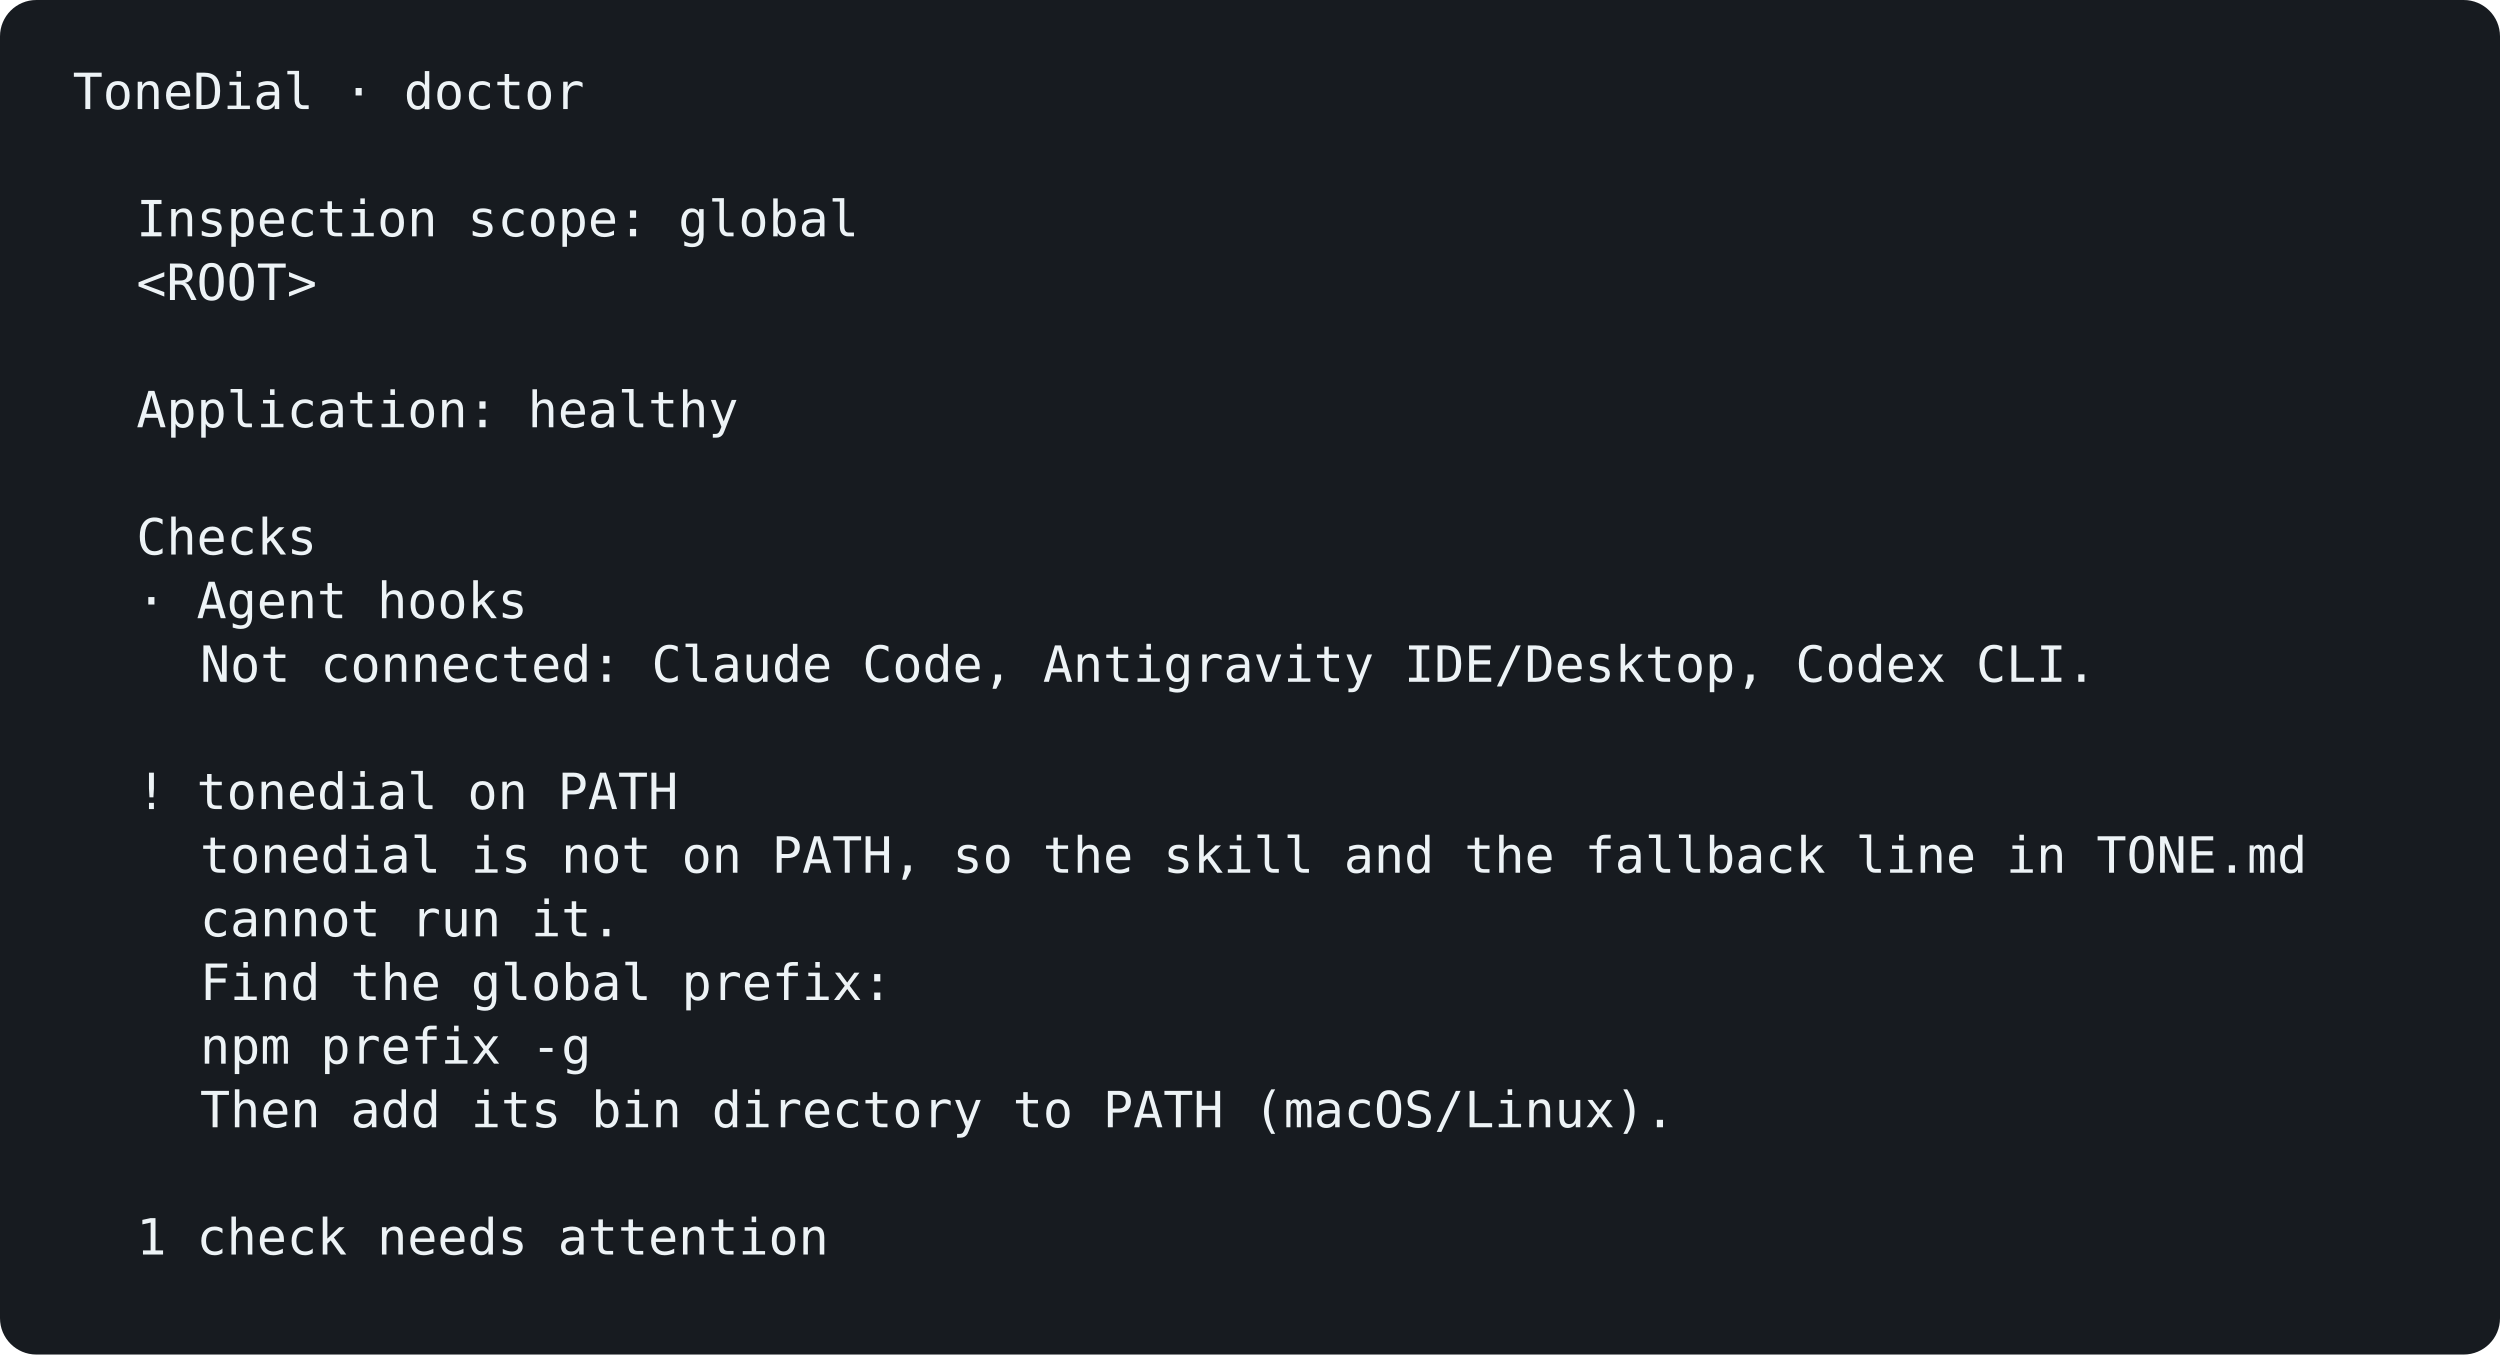
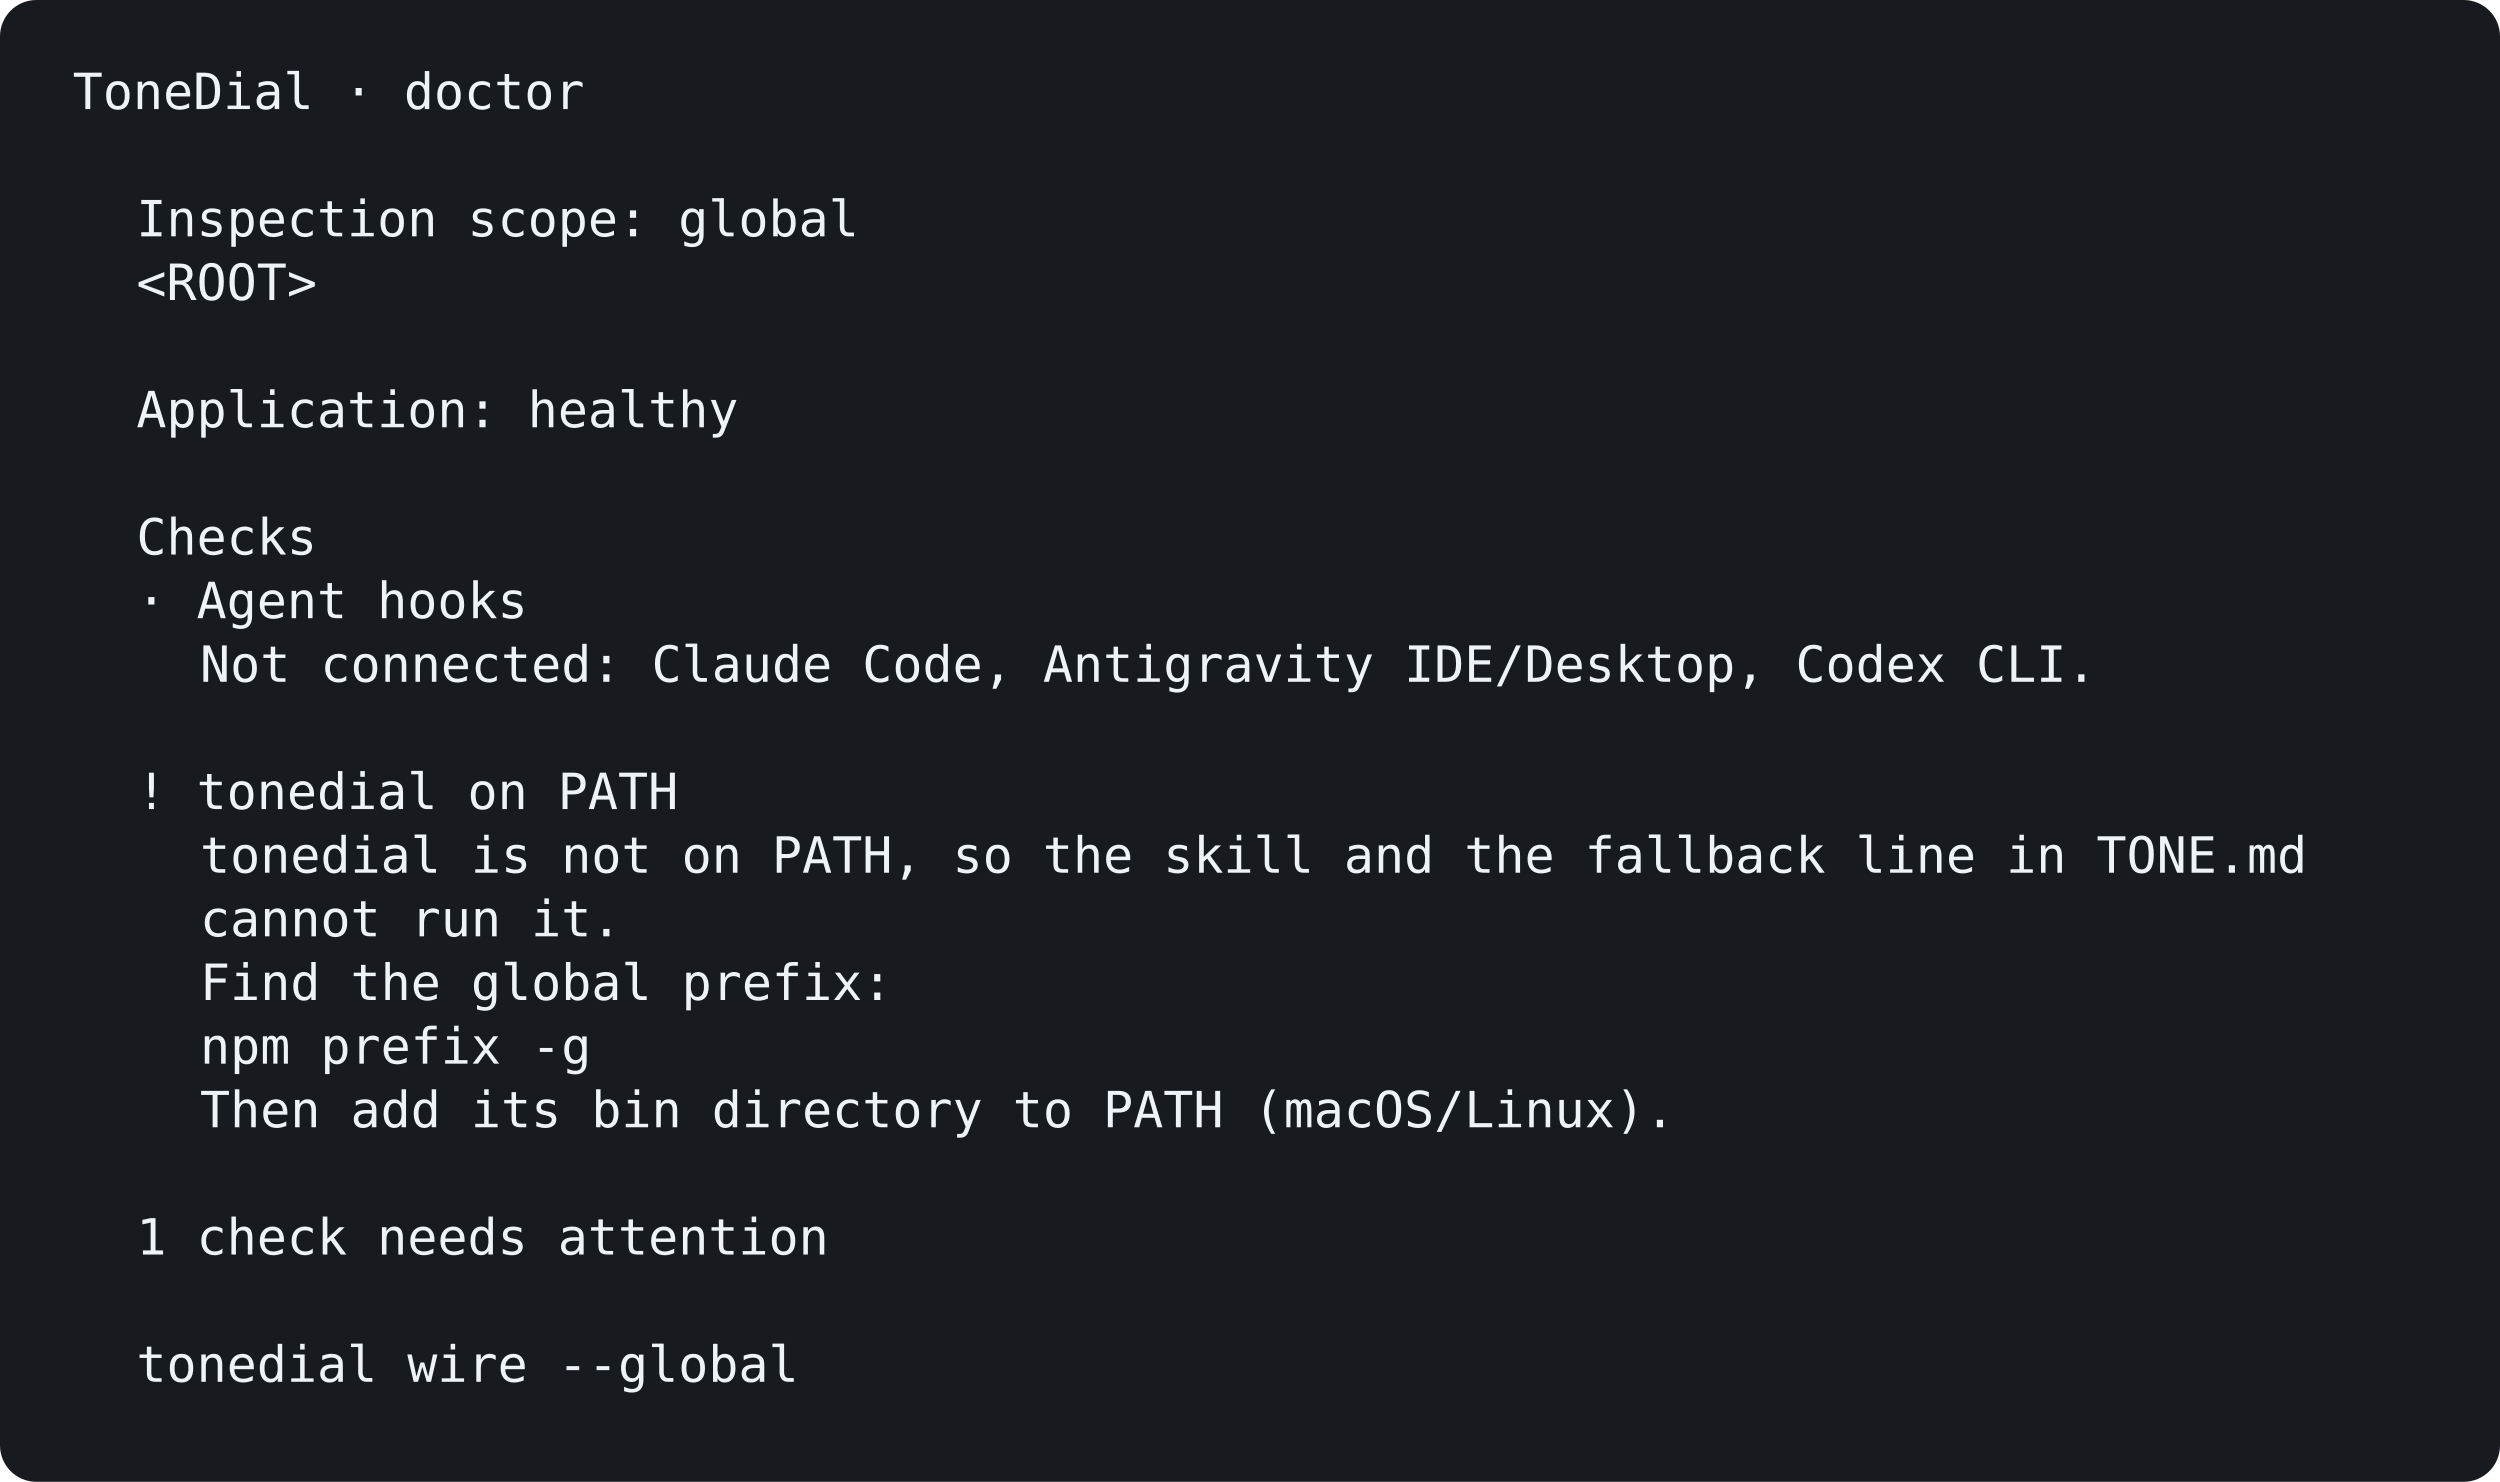
- <svg xmlns="http://www.w3.org/2000/svg" width="1100" height="596" viewBox="0 0 1100 596" role="img" aria-labelledby="title description">
+ <svg xmlns="http://www.w3.org/2000/svg" width="1100" height="652" viewBox="0 0 1100 652" role="img" aria-labelledby="title description">
  <rect width="100%" height="100%" rx="16" fill="#171b20" />
  <g font-family="ui-monospace, SFMono-Regular, Menlo, Consolas, monospace, system-ui" font-size="22">
    <text x="32" y="48" fill="#edf3f6" font-weight="400" opacity="1">ToneDial · doctor</text>
    <text x="60" y="104" fill="#edf3f6" font-weight="400" opacity="1">Inspection scope: global</text>
    <text x="60" y="132" fill="#edf3f6" font-weight="400" opacity="1">&lt;ROOT&gt;</text>
    <text x="60" y="188" fill="#edf3f6" font-weight="400" opacity="1">Application: healthy</text>
    <text x="60" y="244" fill="#edf3f6" font-weight="400" opacity="1">Checks</text>
    <text x="60" y="272" fill="#edf3f6" font-weight="400" opacity="1">· Agent hooks</text>
    <text x="88" y="300" fill="#edf3f6" font-weight="400" opacity="1">Not connected: Claude Code, Antigravity IDE/Desktop, Codex CLI.</text>
    <text x="60" y="356" fill="#edf3f6" font-weight="400" opacity="1">! tonedial on PATH</text>
    <text x="88" y="384" fill="#edf3f6" font-weight="400" opacity="1">tonedial is not on PATH, so the skill and the fallback line in TONE.md</text>
    <text x="88" y="412" fill="#edf3f6" font-weight="400" opacity="1">cannot run it.</text>
    <text x="88" y="440" fill="#edf3f6" font-weight="400" opacity="1">Find the global prefix:</text>
    <text x="88" y="468" fill="#edf3f6" font-weight="400" opacity="1">npm prefix -g</text>
    <text x="88" y="496" fill="#edf3f6" font-weight="400" opacity="1">Then add its bin directory to PATH (macOS/Linux).</text>
    <text x="60" y="552" fill="#edf3f6" font-weight="400" opacity="1">1 check needs attention</text>
+     <text x="60" y="608" fill="#edf3f6" font-weight="400" opacity="1">tonedial wire --global</text>
  </g>
</svg>
